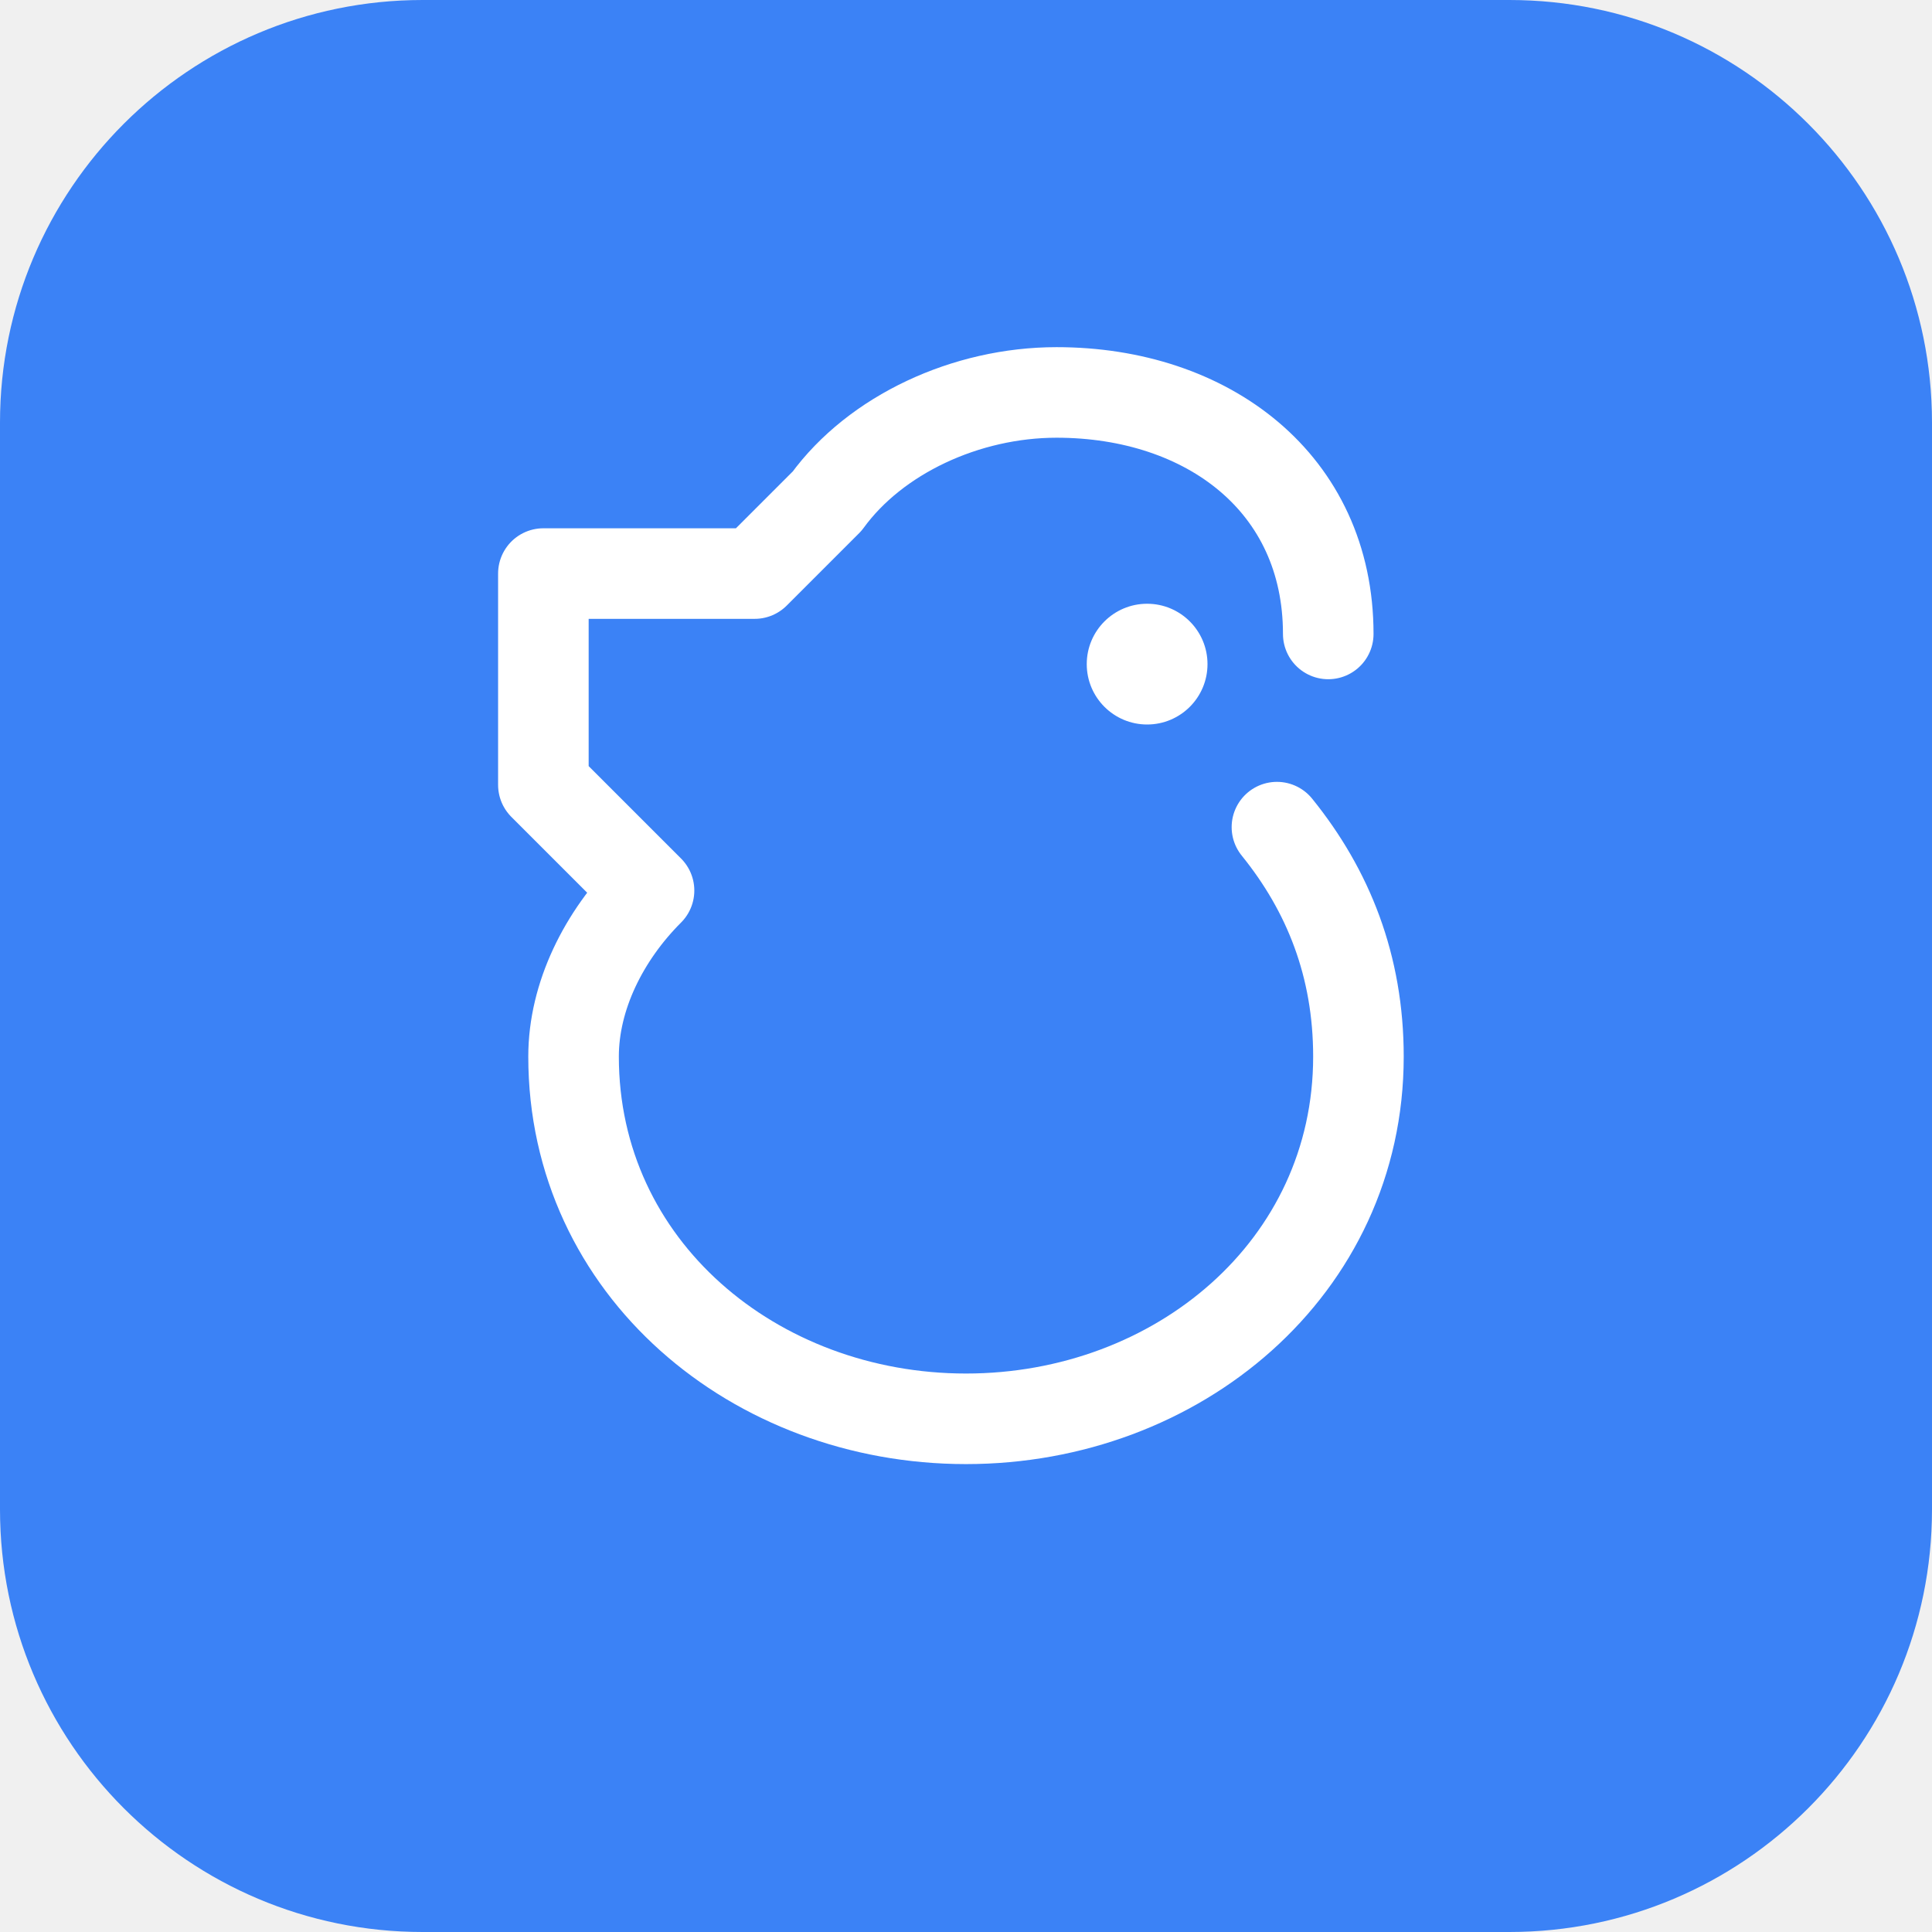
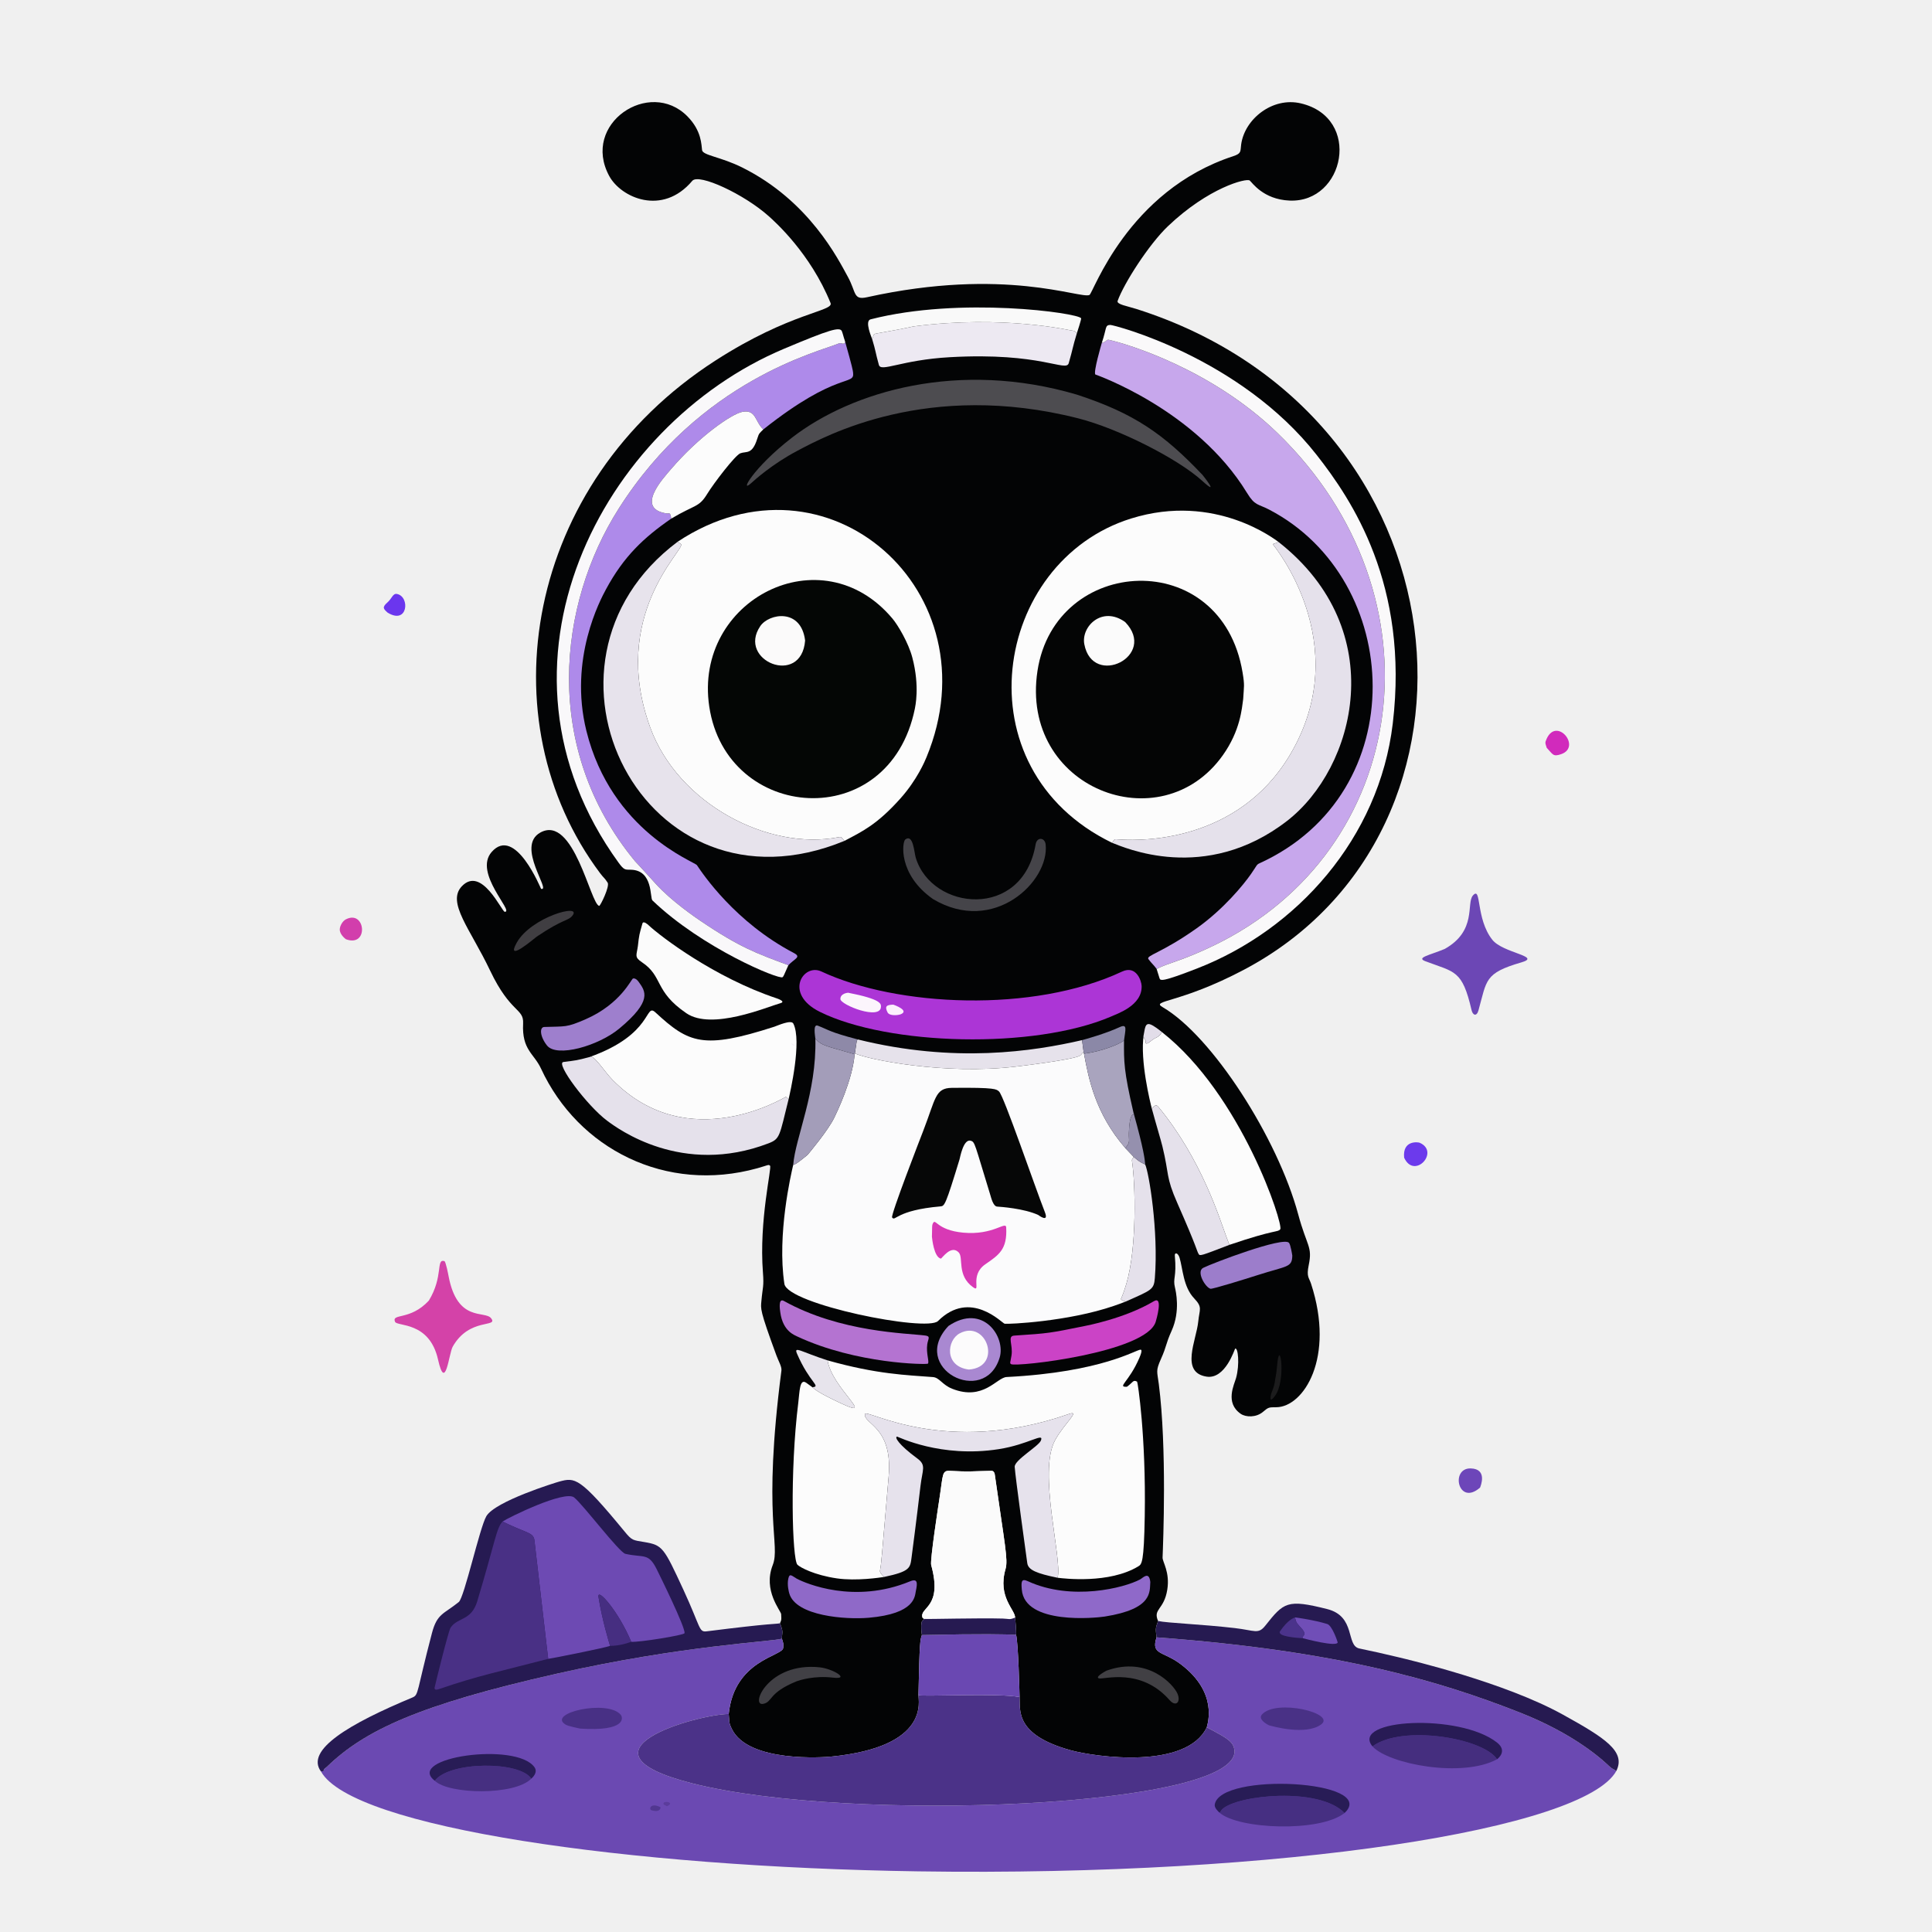
- <svg xmlns="http://www.w3.org/2000/svg" viewBox="0 0 64 64">
-   <rect width="64" height="64" rx="14" fill="#3b82f6" />
-   <path d="M44 21c0-5-4-8-9-8-3 0-6 1.4-7.6 3.6L25 19l-7 0 0 7 3.5 3.5C20 31 19 33 19 35c0 7 6 12 13 12 7 0 13-5 13-12 0-3-1-5.5-2.7-7.6" fill="none" stroke="white" stroke-width="3" stroke-linecap="round" stroke-linejoin="round" />
-   <circle cx="38" cy="22" r="2" fill="white" />
+ <svg xmlns="http://www.w3.org/2000/svg" width="100%" height="100%" viewBox="0 0 5225 5225" version="1.1" xml:space="preserve" style="fill-rule:evenodd;clip-rule:evenodd;stroke-linejoin:round;stroke-miterlimit:2;">
+   <g id="Background">
+     <path d="M2745.325,4374.637c-0.247,-21.785 -47.72,-55.418 -25.952,-131.186c7.347,-25.572 -2.079,-65.135 -29.005,-255.623c-0.151,-1.07 -1.441,-10.193 -9.024,-10.058c-56.246,0.996 -55.987,3.185 -112.24,0.091c-22.201,-1.221 -18.318,9.37 -28.649,76.402c-2.189,14.201 -25.561,165.854 -22.135,178.243c32.311,116.83 -32.605,113.354 -23.512,142.3c0.131,0.419 0,-0 4.236,3.483c-0.823,3.069 -5.257,4.274 -6.081,7.343c-0.751,2.801 -3.286,12.248 0.263,36.248c-4.482,12.236 -6.429,17.55 -9.303,162.618c-0.7,14.063 33.14,139.652 -236.535,166.186c-15.856,1.56 -223.661,17.566 -268.36,-75.187c-9.028,-18.733 -5.787,-19.194 -8.24,-40.055c15.027,-146.219 145.35,-156.181 147.314,-178.585c1.137,-12.967 0.377,-12.707 -3.446,-25.061c-0.015,-16.401 5.118,-17.14 -5.345,-41.669c2.593,-6.742 4.764,-6.348 3.294,-24.725c-0.75,-9.369 -49.758,-63.77 -22.813,-132.717c21.65,-55.399 -28.325,-126.784 23.517,-525.864c1.408,-10.838 -7.539,-24.849 -13.385,-40.734c-46.008,-125.023 -42.624,-126.303 -40.731,-147.861c3.383,-38.529 7.157,-37.969 4.151,-76.516c-11.025,-141.381 24.702,-284.026 19.194,-289.128c-4.435,-4.108 -5.283,-1.163 -34.302,6.884c-247.329,68.589 -484.43,-52.183 -585.069,-269.447c-19.234,-41.523 -52.045,-50.459 -48.425,-121.965c2.133,-42.125 -34.036,-27.046 -89.363,-143.39c-53.555,-112.616 -117.885,-183.959 -76.425,-227.717c53.633,-56.605 108.057,68.923 116.205,69.052c26.353,0.417 -85.361,-104.774 -35.517,-161.825c63.626,-72.827 133.048,99.492 133.634,99.65c29.051,7.873 -69.204,-114.88 -2.082,-152.171c90.496,-50.277 136.099,195.389 159.408,198.245c2.916,0.357 29.115,-53.006 22.701,-62.922c-8.931,-13.807 -10.433,-12.239 -20.336,-25.456c-309.061,-412.476 -204.526,-1054.006 312.068,-1386.55c203.609,-131.068 320.4,-132.712 311.145,-155.538c-54.312,-133.966 -150.02,-219.462 -167.22,-234.826c-66.954,-59.81 -189.147,-116.404 -206.715,-95.542c-80.868,96.035 -192.855,45.625 -224.628,-13.084c-76.57,-141.484 109.078,-265.113 211.45,-161.361c39.048,39.575 37.569,77.736 39.662,91.435c2.178,14.256 50.507,18.027 108.411,46.83c182.03,90.549 259.949,248.895 285.523,295.153c23.526,42.555 14.162,64.201 51.999,55.827c373.646,-82.69 576.534,5.001 601.672,-6.085c10.036,-4.426 102.817,-281.789 388.651,-375.286c23.227,-7.598 19.124,-13.074 21.687,-31.851c9.387,-68.765 84.745,-129.099 161.236,-111.12c165.928,39 118.904,269.312 -30.302,262.947c-71.872,-3.066 -101.715,-49.55 -107.843,-54.32c-8.909,-6.934 -111.41,18.949 -221.503,123.992c-50.828,48.497 -118.341,153.473 -135.692,201.605c-3.416,9.476 26.049,13.974 51.252,22.001c902.651,287.5 1003.192,1410.767 290.008,1787.041c-174.106,91.858 -252.587,81.795 -219.512,101.045c133.669,77.798 310.91,353.827 366.58,560.253c23.669,87.765 39.023,86.305 28.475,137.332c-6.593,31.892 0.853,33.703 6.241,50.2c65.635,200.981 -20.271,333.381 -93.704,334.171c-20.236,0.218 -20.925,-0.531 -36.41,12.637c-18.212,15.487 -46.198,14.752 -60.079,5.143c-42.908,-29.703 -17.725,-78.384 -12.6,-96.637c10.305,-36.701 5.496,-84.153 -2.54,-79.544c-1.12,0.642 -26.326,83.647 -77.283,75.624c-71.923,-11.324 -27.394,-98.342 -22.402,-148.902c3.36,-34.031 12.345,-38.154 -11.176,-62.909c-29.556,-31.106 -30.504,-80.395 -39.316,-109.595c-4.28,-14.181 -13.703,-15.207 -12.845,-5.737c5.402,59.606 -5.949,59.719 0.391,86.299c2.169,9.095 15.08,63.222 -8.932,116.531c-17.051,37.855 -12.321,39.277 -29.232,77.173c-14.183,31.784 -10.006,32.641 -5.583,67.037c22.282,173.262 11.75,431.751 10.221,469.271c-0.486,11.927 20.273,39.064 12.745,86.866c-8.719,55.372 -39.449,51.495 -24.898,84.826c-7.952,21.532 -6.487,21.744 -4.119,44.259c-15.591,48.266 17.413,36.359 65.517,72.747c102.1,77.232 72.217,161.41 70.276,170.619c-55.22,114.692 -300.974,80.476 -368.184,61.94c-153.059,-42.214 -135.74,-110.412 -138.041,-143.756c-0.317,-13.498 -3.344,-142.537 -9.435,-168.504c0.948,-9.746 -2.295,-42.829 -2.659,-46.541Z" style="fill:#030405;" />
+     <path d="M3127.85,4428.132c490.486,36.069 764.65,117.661 981.973,203.076c150.83,59.281 225.572,129.69 242.005,145.171c8.565,8.069 9.425,6.415 19.374,13.185c-86.462,156.329 -892.207,286.207 -1888.835,271.424c-785.175,-11.647 -1529.682,-118.564 -1614.139,-269.872c3.163,-2.366 3.841,0.605 6.813,-1.618c2.143,-1.603 -0.672,-2.289 0.757,-4.044c2.456,-3.014 5.992,-4.969 8.787,-7.672c102.155,-98.741 249.904,-167.613 622.676,-251.699c336.925,-76.001 580.117,-86.133 607.395,-94.286c3.823,12.354 4.583,12.093 3.446,25.061c-1.964,22.405 -132.287,32.367 -147.314,178.585c-81.434,0.486 -442.542,99.583 -100.186,187.15c429.038,109.738 1487.446,65.242 1467.756,-89.867c-2.888,-22.748 -19.2,-32.104 -74.715,-61.227c1.941,-9.209 31.824,-93.387 -70.276,-170.619c-48.104,-36.388 -81.108,-24.481 -65.517,-72.747Z" style="fill:#6b49b2;" />
+     <path d="M1832.895,1464.929c403.996,-267.235 857.708,135.385 672.845,582.76c-4.046,9.792 -25.209,61.005 -70.782,111.944c-63.156,70.591 -102.867,88.945 -151.13,114.462c-7.869,-7.848 -6.31,-11.811 -15.75,-9.967c-190.536,37.214 -434.726,-90.666 -509.812,-297.262c-109.893,-302.365 93.429,-479.631 83.699,-494.782c-2.081,-3.24 -6.99,-3.913 -9.071,-7.154Z" style="fill:#fcfcfc;" />
+     <path d="M2930.614,2844.969l1.031,4.661c12.703,68.397 30.53,161.767 111.841,255.411c5.024,5.149 20.693,21.754 22.485,23.653c-2.361,6.031 -5.436,5.008 -4.481,11.446c9.271,62.49 13.54,233.996 -15.231,331.622c-9.335,31.675 -14.842,40.4 -14.697,41.336c0.634,4.091 11.668,6.531 12.8,6.781c1.533,0.339 2.853,-2.059 4.386,-1.72c-5.124,1.911 -10.906,4.8 -36.305,13.537c-123.668,42.54 -285.848,49.934 -295.431,48.262c-6.966,-1.215 -92.574,-94.52 -180.26,-7.282c-30.502,30.346 -407.133,-45.19 -415.459,-100.626c-20.041,-133.438 18,-296.338 23.864,-321.449c2.831,-1.635 4.556,1.272 38.825,-27.301c6.381,-7.603 55.495,-66.128 72.359,-100.79c6.299,-12.948 49.309,-101.351 54.921,-171.403l0.734,-2.214c35.801,16.596 243,58.626 435.596,35.644c13.992,-1.67 155.852,-18.598 173.599,-29.831c3.817,-2.416 5.607,-7.321 9.424,-9.737Z" style="fill:#fbfbfc;" />
+     <path d="M3457.851,1465.785c-14.264,5.942 -15.286,4.971 -15.406,6.298c-0.067,0.74 224.465,267.117 47.273,567.582c-143.035,242.545 -410.614,232.756 -451.144,231.273c-21.613,-0.791 -21.974,-2.475 -25.525,0.754c-2.317,2.108 -3.201,5.499 -5.519,7.608c-413.554,-200.745 -322.159,-760.866 51.91,-877.151c228.126,-70.917 391.363,59.11 398.41,63.637Z" style="fill:#fcfcfc;" />
+     <path d="M2238.077,3679.061c133.397,37.712 214.101,39.718 284.999,45.164c17.712,1.361 24.909,20.816 52.054,31.591c84.522,33.55 120.44,-30.371 147.172,-31.726c259.875,-13.171 350.787,-74.815 362.397,-73.956c1.774,0.131 5.595,1.279 -3.267,21.995c-28.414,66.412 -61.285,79.084 -33.751,78.371c17.31,-12.547 16.384,-19.826 27.548,-13.914c1.738,0.921 24.249,146.756 20.691,363.326c-2.085,126.887 -8.097,130.535 -17.49,136.236c-78.435,47.599 -200.659,32.956 -218.161,30.859c13.146,-51.991 -53.939,-285.863 -6.931,-372.008c24.615,-45.109 70.525,-82.464 37.209,-70.822c-334.335,116.828 -549.015,-15.943 -551.347,-0.075c-4.092,27.84 75.67,33.569 64.145,168.493c-20.088,235.163 -19.801,234.997 -23.414,255.176c-0.285,1.594 -0.975,5.447 10.897,17.057c-10.117,1.558 -74.926,11.537 -127.899,3.78c-60.635,-8.879 -98.995,-29.572 -106.317,-36.864c-14.157,-14.097 -20.815,-252.669 2.306,-438.305c3.719,-29.86 3.404,-66.326 21.389,-53.883c5.67,3.922 11.081,8.209 16.751,12.132c5.486,5.118 16.714,15.594 81.927,45.633c88.456,40.744 -29.284,-44.224 -40.908,-118.259Z" style="fill:#fcfcfc;" />
+     <path d="M2109.312,4390.128c10.463,24.53 5.33,25.269 5.345,41.669c-27.278,8.154 -270.47,18.285 -607.395,94.286c-372.772,84.087 -520.521,152.959 -622.676,251.699c-2.796,2.702 -6.331,4.657 -8.787,7.672c-1.429,1.754 1.386,2.441 -0.757,4.044c-2.972,2.223 -3.65,-0.747 -6.813,1.618c-43.73,-58.328 76.55,-129.28 247.159,-200.314c17.471,-7.274 10.644,-13.751 52.75,-174.008c14.06,-53.513 31.672,-51.138 72.586,-84.202c14.948,-12.079 56.264,-200.082 74.467,-231.883c23.33,-40.758 188.889,-91.585 197.434,-93.877c42.455,-11.391 54.602,-13.219 176.895,135.528c20.038,24.372 22.028,22.777 53.154,28.062c49.336,8.376 52.465,14.158 105.602,129.085c47.38,102.476 41.324,115.059 62.709,112.362c182.185,-22.98 182.613,-18.952 198.328,-21.741Z" style="fill:#261a52;" />
+     <path d="M2474.25,1916.358c-69.385,341.031 -509.815,306.37 -556.146,-5.797c-42.775,-288.21 303.638,-466.436 495.572,-237.541c14.727,17.563 43.037,65.063 53.634,105.153c21.046,79.615 7.341,134.705 6.939,138.186Z" style="fill:#040605;" />
+     <path d="M3362.132,1890.726c-3.537,24.288 -7.275,84.512 -54.924,151.642c-168.017,236.71 -549.79,89.252 -501.383,-228.088c47.695,-312.676 497.963,-338.24 554.701,4.689c5.954,35.986 3.58,35.78 1.606,71.757Z" style="fill:#040505;" />
+     <path d="M2483.924,4584.498c13.644,4.455 217.691,-6.269 273.495,5.184c2.301,33.344 -15.018,101.542 138.041,143.756c67.21,18.537 312.964,52.753 368.184,-61.94c55.515,29.124 71.827,38.479 74.715,61.227c19.69,155.109 -1038.718,199.605 -1467.756,89.867c-342.355,-87.567 18.753,-186.664 100.186,-187.15c2.453,20.861 -0.788,21.322 8.24,40.055c44.7,92.753 252.505,76.747 268.36,75.187c269.674,-26.534 235.834,-152.123 236.535,-166.186Z" style="fill:#4b3288;" />
+     <path d="M2979.863,926.971c12.066,-1.116 11.616,-9.521 19.248,-7.832c47.82,10.583 277.291,78.501 456.795,252.965c452.897,440.179 358.247,1128.303 -173.31,1384.986c-88.752,42.857 -120.88,45.867 -154.531,63.436c-10.269,-14.066 -11.591,-12.426 -22.116,-26.567c-7.534,-10.122 35.232,-16.06 130.102,-83.242c73.324,-51.924 127.732,-118.948 147.354,-147.213c16.187,-23.317 14.636,-25.014 22.738,-28.705c417.586,-190.257 389.997,-767.028 26.293,-956.51c-31.051,-16.177 -38.453,-10.009 -59.999,-45.32c-137.746,-225.748 -410.246,-320.187 -410.264,-320.212c-5.276,-6.963 15.729,-79.058 17.69,-85.785Z" style="fill:#c7a7ec;" />
+     <path d="M2284.653,920.675c20.863,73.652 21.649,80.179 22.511,87.343c4.409,36.634 -41.66,-6.171 -242.758,153.302c-23.063,-20.959 -19.168,-54.626 -56.815,-47.434c-29.175,5.574 -117.628,67.001 -192.893,154.826c-22.644,26.423 -97.717,107.639 -10.708,119.988c1.615,0.229 3.228,-0.608 4.859,-0.579c1.269,0.023 5.041,0.089 6.381,14.524c-74.959,51.7 -128.633,102.667 -176.316,191.01c-14.699,27.232 -101.435,187.93 -52.993,383.178c67.558,272.297 292.312,353.173 298.901,363.023c15.733,23.516 103.111,154.125 262.094,237.467c21.401,11.219 1.659,15.165 -14.802,33.085c-84.2,-31.662 -129.183,-46.512 -238.283,-120.419c-10.357,-7.016 -78.222,-52.989 -120.389,-99.784c-51.197,-56.816 -51.858,-56.074 -56.083,-61.197c-253.204,-306.964 -207.793,-695.246 -44.53,-952.784c221.068,-348.719 542.043,-424.927 594.584,-447.002c9.443,-3.967 12.822,5.112 18.374,-3.648c0.898,-1.416 -2.034,-3.484 -1.136,-4.901Z" style="fill:#ae8aea;" />
+     <path d="M1359.155,4114.896c14.402,-10.044 168.272,-85.879 193.705,-65.008c25.418,20.859 121.737,148.625 138.529,152.41c49.642,11.19 62.158,-3.843 84.663,41.648c6.688,13.519 78.44,158.559 75.221,172.884c-1.254,5.58 -123.384,25.099 -144.11,23.407c-33.815,-81.438 -92.913,-149.147 -88.513,-121.091c9.508,60.634 28.136,121.615 31.306,131.994c-11.974,5.06 -161.074,34.802 -167.409,35.161c-0.396,-5.048 -36.201,-310.774 -37.144,-319.985c-2.11,-20.599 -18.152,-19.615 -69.007,-43.227c-15.99,-7.424 -15.854,-7.551 -17.239,-8.193Z" style="fill:#6d4ab3;" />
+     <path d="M2094.089,2776.705c8.814,-3 45.661,-19.83 51.424,-8.513c23.963,47.06 -9.125,188.801 -12.857,204.787c-3.128,-1.031 -4.321,-5.459 -7.448,-6.491c-1.576,-0.52 -262.855,163.394 -468.639,-46.029c-20.842,-21.211 -43.593,-58.347 -57.733,-62.944c-1.531,-0.498 -3.126,1.78 -4.657,1.283c174.012,-61.862 149.022,-147.957 178.471,-120.73c90.346,83.532 129.28,100.645 321.44,38.637Z" style="fill:#fcfcfc;" />
+     <path d="M3457.851,1465.785c306.125,240.921 207.09,611.753 23.007,754.276c-221.793,171.719 -442.832,70.784 -473.327,59.238c2.317,-2.108 3.201,-5.499 5.519,-7.608c3.55,-3.23 3.911,-1.545 25.525,-0.754c40.53,1.483 308.109,11.271 451.144,-231.273c177.192,-300.465 -47.34,-566.841 -47.273,-567.582c0.12,-1.326 1.142,-0.356 15.406,-6.298Z" style="fill:#e5e1eb;" />
+     <path d="M1832.895,1464.929c2.081,3.24 6.99,3.913 9.071,7.154c9.73,15.151 -193.593,192.417 -83.699,494.782c75.086,206.596 319.277,334.476 509.812,297.262c9.44,-1.844 7.881,2.12 15.75,9.967c-542.289,223.677 -893.787,-477.904 -450.934,-809.165Z" style="fill:#e7e3ec;" />
+     <path d="M3003.741,2749.605c-207.895,88.738 -601.281,78.334 -786.227,-12.994c-99.011,-48.892 -45.088,-132.178 3.716,-109.34c203.806,95.37 572.283,113.289 813.3,0.332c38.712,-18.143 52.462,25.604 52.946,38.576c2.026,54.263 -67.997,75.934 -83.736,83.426Z" style="fill:#ac35d6;" />
+     <path d="M3142.379,2791.202c215.327,169.172 329.625,521.829 319.984,533.344c-7.387,8.823 -11.716,-0.75 -137.544,42.098c-0.632,-1.83 -0.625,-1.478 -8.493,-22.662c-18.072,-48.657 -66.81,-208.466 -182.675,-349.408c-7.609,-9.256 -9.68,-4.837 -18.715,3.213c-3.911,-15.554 -32.32,-128.541 -21.851,-199.287c0.648,1.554 -1.319,3.452 -0.671,5.006c4.444,10.663 6.355,9.557 6.411,10.543c0.097,1.719 -0.976,3.389 -0.807,5.103c0.778,7.923 12.63,-2.222 13.467,-2.939c15.663,-13.408 20.576,-7.603 30.895,-25.011Z" style="fill:#fcfcfc;" />
+     <path d="M2979.863,926.971c13.696,-40.214 7.842,-47.645 22.953,-48.234c8.203,-0.32 350.451,86.708 558.272,351.903c94.46,120.538 250.205,350.699 205.599,725.957c-36.863,310.113 -259.36,557.777 -529.477,662.688c-94.343,36.642 -99.134,33.504 -101.366,26.248c-0.616,-2.002 -0.576,-1.852 -7.779,-25.006c33.651,-17.569 65.779,-20.578 154.531,-63.436c531.556,-256.683 626.206,-944.806 173.31,-1384.986c-179.504,-174.464 -408.975,-242.382 -456.795,-252.965c-7.632,-1.689 -7.182,6.715 -19.248,7.832Z" style="fill:#faf9fa;" />
+     <path d="M2390.828,4264.827c-11.872,-11.611 -11.182,-15.463 -10.897,-17.057c3.614,-20.179 3.326,-20.012 23.414,-255.176c11.526,-134.924 -68.237,-140.653 -64.145,-168.493c2.332,-15.868 217.012,116.904 551.347,0.075c33.316,-11.642 -12.594,25.713 -37.209,70.822c-47.008,86.145 20.077,320.017 6.931,372.008c-56.823,-11.717 -79.487,-20.933 -82.065,-39.535c-2.884,-20.809 -32.261,-232.797 -34.02,-260.383c-1.161,-18.206 64.229,-55.453 70.731,-70.892c9.993,-23.726 -32.992,10.217 -113.403,22.9c-157.986,24.919 -273.553,-34.121 -275.375,-33.863c-7.435,1.053 3.37,21.346 54.49,58.948c25.167,18.512 14.059,29.797 8.813,74.327c-1.824,15.487 -11.666,99.036 -24.134,193.427c-3.765,28.507 -3.375,37.822 -74.48,52.892Z" style="fill:#e6e2ec;" />
+     <path d="M2284.653,920.675c-0.898,1.416 2.034,3.484 1.136,4.901c-5.552,8.76 -8.931,-0.32 -18.374,3.648c-52.541,22.074 -373.517,98.282 -594.584,447.002c-163.264,257.538 -208.675,645.82 44.53,952.784c4.226,5.123 4.886,4.381 56.083,61.197c42.167,46.794 110.032,92.768 120.389,99.784c109.1,73.907 154.082,88.757 238.283,120.419c-13.235,30.287 -13.454,30.472 -15.648,32.327c-8.994,7.602 -217.778,-78.697 -352.049,-207.636c-7.129,-6.846 2.309,-81.15 -57.634,-82.912c-15.776,-0.464 -18.52,2.043 -33.851,-19.115c-387.198,-534.354 -45.164,-1182.933 447.848,-1390.037c121.671,-51.111 151.081,-60.37 156.14,-46.962c3.035,8.043 4.696,16.559 7.731,24.602Z" style="fill:#f9f8fa;" />
+     <path d="M2678.283,3231.859c-43.102,-139.981 -41.172,-143.561 -53.231,-146.833c-19.757,-5.361 -28.663,45.96 -30.074,50.586c-37.762,123.868 -40.486,126.06 -51.406,127.002c-121.463,10.479 -121.816,42.159 -130.913,30.009c-4.48,-5.983 76.875,-215.499 84.077,-234.045c33.924,-87.364 31.818,-116.027 77.5,-116.528c120.127,-1.318 120.395,3.704 127.544,9.785c12.775,10.867 96.241,255.472 123.953,326.067c12.145,30.938 -17.748,8.002 -17.788,7.984c-38.861,-17.892 -102.197,-22.131 -111.262,-22.738c-11.276,-0.755 -16.65,-26.416 -18.399,-31.29Z" style="fill:#060707;" />
+     <path d="M1359.155,4114.896c1.385,0.642 1.25,0.769 17.239,8.193c50.856,23.612 66.898,22.628 69.007,43.227c0.943,9.212 36.748,314.937 37.144,319.985c-126.2,33.088 -190.828,45.605 -296.486,82.194c-0.873,0.302 -11.996,4.154 -10.754,-4.226c0.466,-3.142 37.213,-153.642 43.36,-162.504c20.036,-28.887 55.997,-17.734 72.165,-71.526c48.529,-161.458 51.5,-197.675 68.325,-215.343Z" style="fill:#493085;" />
+     <path d="M3131.969,4383.874c25.475,5.64 115.822,8.614 207.324,19.167c54.505,6.286 63.345,17.786 82.703,-6.614c50.005,-63.026 58.858,-72.111 167.176,-44.815c78.548,19.795 50.22,98.689 86.919,106.576c51.567,11.081 51.273,10.791 102.698,22.997c36.913,8.762 291.059,69.088 447.89,155.875c114.408,63.311 170.971,99.744 144.523,152.504c-9.948,-6.771 -10.808,-5.116 -19.374,-13.185c-16.433,-15.481 -91.175,-85.889 -242.005,-145.171c-217.323,-85.415 -491.488,-167.007 -981.973,-203.076c-2.369,-22.514 -3.834,-22.727 4.119,-44.259Z" style="fill:#261a51;" />
+     <path d="M2745.325,4374.637c-15.744,6.825 -16.011,3.204 -33.351,2.725c-66.795,-1.845 -200.185,1.897 -212.929,0.927c-4.236,-3.483 -4.104,-3.064 -4.236,-3.483c-9.093,-28.946 55.823,-25.47 23.512,-142.3c-3.426,-12.389 19.946,-164.042 22.135,-178.243c10.331,-67.032 6.449,-77.623 28.649,-76.402c56.253,3.094 55.994,0.905 112.24,-0.091c7.583,-0.134 8.873,8.988 9.024,10.058c26.926,190.487 36.351,230.051 29.005,255.623c-21.768,75.768 25.705,109.401 25.952,131.186Z" style="fill:#fbfbfb;" />
+     <path d="M2911.667,1067.047c156.454,50.907 236.183,107.499 340.299,217.174c0.907,0.955 49.045,61.325 -0.328,16.455c-66.78,-60.69 -227.438,-141.829 -335.804,-169.324c-406.912,-103.244 -683.214,47.552 -758.985,87.544c-68.585,36.199 -116.095,79.345 -125.14,87.56c-33.279,30.223 4.433,-41.215 110.413,-123.055c162.837,-125.748 451.119,-209.947 769.546,-116.353Z" style="fill:#4d4c50;" />
+     <path d="M1594.178,2858.798c1.531,0.498 3.126,-1.78 4.657,-1.283c14.141,4.597 36.891,41.733 57.733,62.944c205.784,209.424 467.063,45.51 468.639,46.029c3.128,1.031 4.321,5.459 7.448,6.491c-24.795,99.688 -22.733,107.021 -54.445,119.17c-233.662,89.52 -407.703,-39.948 -435.958,-60.968c-54.288,-40.385 -140.689,-156.129 -118.672,-159.012c35.695,-4.674 35.401,-4.024 70.598,-13.372Z" style="fill:#e5e1eb;" />
+     <path d="M2912.397,901.039c-12.283,40.34 -10.347,40.469 -22.055,81.116c-7.255,25.186 -74.008,-30.04 -321.264,-16.143c-132.206,7.431 -186.524,41.305 -192.213,20.841c-9.854,-35.442 -7.742,-35.524 -18.349,-70.493c5.41,-8.388 1.405,-12.587 11.453,-14.355c94.772,-16.684 94.284,-18.396 102.567,-19.469c239.314,-31.001 420.932,10.714 422.908,10.886c14.864,1.296 13.6,6.11 16.954,7.616Z" style="fill:#ede9f2;" />
+     <path d="M2493.227,4421.88c173.457,-3.793 220.692,-1.957 254.757,-0.702c6.091,25.967 9.118,155.006 9.435,168.504c-55.804,-11.453 -259.85,-0.729 -273.495,-5.184c2.873,-145.068 4.82,-150.383 9.303,-162.618Z" style="fill:#6a48b2;" />
+     <path d="M1725.099,2558.673c3.521,-31.14 3.705,-30.778 12.265,-61.012c2.481,-8.762 15.236,3.208 16.212,4.123c32.974,30.944 179.04,142.188 346.966,198.188c1.254,0.418 26.009,8.673 10.097,13.088c-35.76,9.921 -185.279,74.381 -254.361,27.189c-88.045,-60.146 -61.843,-98.949 -120.466,-138.124c-20.831,-13.921 -14.066,-18.687 -10.712,-43.453Z" style="fill:#fbfbfb;" />
+     <path d="M2064.406,1161.32c-10.943,10.751 -11.694,10.15 -16.329,24.853c-14.004,44.418 -29.011,33.463 -45.872,39.725c-14.071,5.226 -72.441,81.805 -89.399,109.574c-22.903,37.504 -31.607,28.01 -97.574,67.173c-1.341,-14.434 -5.112,-14.501 -6.381,-14.524c-1.631,-0.029 -3.244,0.808 -4.859,0.579c-87.009,-12.349 -11.936,-93.565 10.708,-119.988c75.264,-87.825 163.717,-149.252 192.893,-154.826c37.647,-7.193 33.751,26.475 56.815,47.434Z" style="fill:#fcfcfc;" />
+     <path d="M2156.189,3614.46c-4.719,-2.99 -38.95,-12.162 -45.964,-65.685c-0.803,-6.128 -6.229,-39.32 9.779,-30.391c153.202,85.45 333.104,86.931 382.454,93.519c15.237,2.034 7.449,8.616 5.272,23.638c-3.523,24.315 6.222,47.642 1.727,52.403c-2.716,2.877 -193.318,1.313 -353.269,-73.485Z" style="fill:#b473d1;" />
+     <path d="M2931.823,3586.498c4.465,-0.957 109.917,-20.388 188.853,-67.474c25.964,-15.487 6.214,51.15 4.95,55.417c-24.804,83.693 -379.173,123.473 -391.326,114.756c-4.168,-2.99 -1.808,-3.779 1.233,-23.24c4.529,-28.985 -12.032,-52.602 7.238,-53.872c95.341,-6.284 95.166,-6.666 189.052,-25.588Z" style="fill:#cb43c6;" />
+     <path d="M3114.936,2997.789c9.035,-8.05 11.106,-12.469 18.715,-3.213c115.866,140.942 164.604,300.75 182.675,349.408c7.868,21.184 7.86,20.832 8.493,22.662c-77.136,29.704 -79.71,30.759 -83.18,24.746c-5.954,-10.317 -2.073,-11.834 -57.444,-137.374c-32.234,-73.084 -21.515,-76.052 -40.514,-153.758c-4.585,-18.751 -17.075,-59.463 -28.745,-102.47Z" style="fill:#e5e1eb;" />
+     <path d="M3907.166,2566.374c87.67,-49.143 57.852,-123.427 76.207,-144.498c23.803,-27.325 6.948,61.848 52.447,119.579c28.622,36.317 135.206,44.818 78.79,61.224c-100.46,29.215 -93.226,47.718 -116.18,129.904c-4.784,17.13 -15.306,13.755 -18.67,-0.769c-25.26,-109.071 -44.848,-101.975 -124.755,-132.139c-26.011,-9.819 10.514,-16.042 52.162,-33.301Z" style="fill:#6c47b5;" />
+     <path d="M2319.009,2810.91c262.91,65.285 475.531,32.499 607.384,2.07c0.092,2.58 0.555,2.127 4.221,31.99c-3.817,2.416 -5.607,7.321 -9.424,9.737c-17.747,11.233 -159.607,28.162 -173.599,29.831c-192.596,22.983 -399.794,-19.048 -435.596,-35.644c4.402,-29.794 4.332,-29.61 4.755,-32.177c0.543,-3.299 1.716,-2.511 2.259,-5.807Z" style="fill:#e6e2eb;" />
+     <path d="M2205.069,2809.026c18.639,20.126 29.008,19.338 106.194,42.082c-5.612,70.052 -48.622,158.455 -54.921,171.403c-16.864,34.662 -65.978,93.187 -72.359,100.79c-34.269,28.573 -35.994,25.665 -38.825,27.301c5.65,-73.506 63.994,-197.014 59.911,-341.575Z" style="fill:#a39db9;" />
+     <path d="M2155.069,4269.602c23.781,12.535 155.342,69.372 306.069,7.066c21.309,-8.809 20.278,4.873 15.551,27.208c-2.821,13.325 -1.521,60.335 -127.003,71.26c-62.411,5.434 -197.495,-4.384 -215.104,-65.787c-0.897,-3.128 -6.571,-22.913 -2.501,-40.598c3.508,-15.244 9.567,-6.828 22.988,0.852Z" style="fill:#8f69c8;" />
+     <path d="M3110.947,4278.451c-2.158,26.627 7.594,72.682 -123.135,93.427c-23.783,3.774 -216.658,23.17 -224.418,-73.009c-1.601,-19.837 -2.053,-31.06 16.129,-22.682c118.769,54.731 261.537,17.989 303.85,-4.723c7.627,-4.094 24.161,-23.416 27.574,6.986Z" style="fill:#8f69c9;" />
+     <path d="M1159.807,3517.415c40.042,-65.699 18.679,-113.897 42.027,-106.766c3.88,1.185 10.773,37.621 11.405,40.963c23.76,125.603 97.812,91.84 114.857,113.473c20.665,26.228 -58.901,-2.624 -103.74,76.853c-10.596,18.781 -19.447,125.237 -39.748,34.791c-23.29,-103.763 -110.759,-88.849 -116.246,-101.987c-9.997,-23.938 40.941,-2.61 91.444,-57.327Z" style="fill:#d442a8;" />
+     <path d="M2912.397,901.039c-3.354,-1.507 -2.09,-6.32 -16.954,-7.616c-1.976,-0.172 -183.594,-41.887 -422.908,-10.886c-8.283,1.073 -7.795,2.784 -102.567,19.469c-10.048,1.769 -6.043,5.967 -11.453,14.355c-0.804,-2.658 -20.993,-48.354 -4.113,-52.695c242.566,-62.386 561.72,-17.277 569.416,-2.924c1.146,2.138 -10.373,37.114 -11.421,40.297Z" style="fill:#f9f9f9;" />
+     <path d="M2565.215,3585.901c93.403,-62.714 155.359,29.877 138.252,85.88c-41.078,134.476 -245.954,27.915 -138.252,-85.88Z" style="fill:#a988d1;" />
+     <path d="M3039.836,2814.038c-0.342,57.887 -0.717,81.28 25.307,193.646c-0.801,1.418 2.006,3.318 1.205,4.736c-1.079,1.911 -11.958,-1.536 -13.362,51.908c-0.574,21.848 4.658,23.733 -9.5,40.712c-81.311,-93.644 -99.138,-187.014 -111.841,-255.411c48.298,-6.161 95.422,-25.603 108.191,-35.592Z" style="fill:#a9a4be;" />
+     <path d="M3711.733,4722.987c80.576,-59.564 300.078,-22.336 336.993,34.791c-93.437,50.991 -292.713,13.652 -336.993,-34.791Z" style="fill:#452e7f;" />
+     <path d="M3298.265,4902.357c2.884,-2.739 4.392,-6.717 7.276,-9.456c40.966,-38.911 262.77,-60.854 330.76,10.34c-67.557,52.918 -287.158,43.881 -338.036,-0.884Z" style="fill:#462f82;" />
+     <path d="M3065.971,3128.694c14.654,12.059 14.2,12.424 31.131,20.686c9.976,20.817 36.345,179.904 26.109,307.457c-2.486,30.977 -9.256,32.073 -74.461,61.322c-1.533,-0.339 -2.853,2.059 -4.386,1.72c-1.131,-0.25 -12.166,-2.69 -12.8,-6.781c-0.145,-0.936 5.362,-9.661 14.697,-41.336c28.77,-97.626 24.501,-269.132 15.231,-331.622c-0.955,-6.438 2.12,-5.415 4.481,-11.446Z" style="fill:#e5e1eb;" />
+     <path d="M1727.433,2655.686c17.599,24.769 38.404,50.476 -52.653,126.098c-56.231,46.699 -168.805,79.129 -195.4,45.765c-19.068,-23.922 -21.024,-49.634 -7.376,-50.123c57.616,-2.064 58.814,2.147 111.708,-20.898c95.202,-41.477 123.822,-109.507 128.38,-110.331c8.192,-1.482 14.539,8.633 15.341,9.489Z" style="fill:#9e7fcd;" />
+     <path d="M2523.166,2431.422c-95.666,-67.395 -83.042,-155.034 -74.856,-161.142c21.45,-16.003 23.967,34.882 28.23,49.077c43.256,144.03 289.033,168.878 324.251,-35.713c3.662,-21.271 25.048,-18.589 27.092,-0.075c11.029,99.917 -140.343,246.041 -304.717,147.853Z" style="fill:#454449;" />
+     <path d="M2520.36,3344.684c1.031,-29.896 -0.304,-30.103 2.518,-35.926c7.739,-15.967 9.155,18.074 82.061,24.889c81.275,7.597 115.202,-32.114 116.226,-14.208c3.416,59.738 -20.04,74.554 -56.463,99.754c-44.049,30.475 -9.462,79.106 -33.515,61.713c-43.944,-31.777 -24.984,-79.436 -38.303,-93.634c-20.879,-22.254 -46.117,17.158 -48.436,16.623c-18.74,-4.317 -23.592,-54.123 -24.088,-59.213Z" style="fill:#d839b5;" />
+     <path d="M3494.941,3395.583c-0.554,32.895 -13.886,27.269 -93.566,52.829c-34.588,11.095 -122.509,38.358 -127.705,36.963c-14.138,-3.795 -39.254,-46.683 -19.641,-56.566c24.826,-12.511 217.507,-85.799 232.046,-67.593c4.433,5.551 8.434,31.562 8.866,34.368Z" style="fill:#9c7dcb;" />
+     <path d="M3042.876,1682.216c88.546,91.737 -87.775,179.052 -110.384,60.098c-9.072,-47.729 47.874,-104.787 110.384,-60.098Z" style="fill:#fbfbfb;" />
+     <path d="M2177.39,1732.293c-9.949,125.881 -184.931,54.668 -121.235,-39.002c23.465,-34.508 110.366,-49.416 121.235,39.002Z" style="fill:#fbfafa;" />
+     <path d="M1436.817,4810.301c-44.988,46.045 -223.279,42.763 -261.039,5.614c39.855,-52.874 229.988,-53.763 261.039,-5.614Z" style="fill:#462f81;" />
+     <path d="M3298.265,4902.357c-1.537,-1.317 -14.427,-12.367 -13.084,-21.654c12.925,-89.415 444.736,-65.695 351.12,22.539c-67.99,-71.194 -289.794,-49.252 -330.76,-10.34c-2.884,2.739 -4.392,6.717 -7.276,9.456Z" style="fill:#281c56;" />
+     <path d="M3711.733,4722.987c-60.775,-74.381 235.706,-90.182 336.823,-10.392c28.952,22.846 3.026,42.967 0.171,45.183c-36.915,-57.127 -256.417,-94.355 -336.993,-34.791Z" style="fill:#281b55;" />
+     <path d="M2745.325,4374.637c0.364,3.712 3.607,36.795 2.659,46.541c-34.065,-1.256 -81.3,-3.092 -254.757,0.702c-3.548,-24 -1.014,-33.447 -0.263,-36.248c0.823,-3.069 5.257,-4.274 6.081,-7.343c12.744,0.969 146.133,-2.773 212.929,-0.927c17.341,0.479 17.608,4.101 33.351,-2.725Z" style="fill:#261a51;" />
+     <path d="M1436.817,4810.301c-31.051,-48.15 -221.185,-47.26 -261.039,5.614c-81.137,-62.791 219.971,-106.175 269.614,-36.646c10.547,14.772 -6.613,29.364 -8.575,31.033Z" style="fill:#281c56;" />
+     <path d="M2238.077,3679.061c11.624,74.035 129.364,159.004 40.908,118.259c-65.213,-30.038 -76.442,-40.515 -81.927,-45.633c24.46,-2.344 -7.259,-11.394 -41.514,-90.535c-9.637,-22.264 11.116,-5.051 82.534,17.908Z" style="fill:#e7e4ec;" />
+     <path d="M2620.095,3703.904c-67.304,-8.81 -59.307,-79.324 -24.852,-97.796c73.166,-39.227 117.477,91.308 24.852,97.796Z" style="fill:#fcfbfc;" />
+     <path d="M3431.635,4665.89c-2.472,-1.239 -30.764,-15.419 -18.882,-28.958c38.152,-43.475 202.648,-3.388 159.775,27.09c-42,29.858 -130.047,4.938 -140.893,1.868Z" style="fill:#493186;" />
+     <path d="M1569.118,4674.935c-3.211,-0.641 -32.21,-6.431 -39.468,-10.821c-51.882,-31.376 113.946,-68.975 149.246,-26.383c5.917,7.14 15.371,45.408 -109.778,37.203Z" style="fill:#483085;" />
+     <path d="M2992.588,4518.198c111.768,-40.173 181.449,37.972 191.803,62.125c9.762,22.771 -4.255,36.952 -21.236,17.611c-78.347,-89.236 -178.589,-55.12 -191.136,-58.847c-12.058,-3.582 18.496,-19.79 20.568,-20.889Z" style="fill:#414044;" />
+     <path d="M2154.975,4546.744c-78.394,31.769 -64.597,56.221 -91.182,61.294c-35.863,6.844 14.21,-113.646 153.205,-98.828c35.63,3.799 84.109,33.64 35.916,27.901c-51.45,-6.127 -90.483,7.105 -97.939,9.633Z" style="fill:#414045;" />
+     <path d="M1707.162,4440.238c-2.44,0.593 -28.503,11.15 -57.207,10.903c-3.17,-10.379 -21.798,-71.36 -31.306,-131.994c-4.399,-28.056 54.698,39.653 88.513,121.091Z" style="fill:#462e81;" />
+     <path d="M3502.406,4374.179c7.035,0.945 50.249,6.748 86.925,17.818c13.875,4.188 28.498,49.204 28.395,49.798c-2.254,13.019 -86.589,-9.282 -93.904,-11.216c0.438,-1.117 -1.941,-2.153 -1.503,-3.27c0.549,-1.398 11.531,-6.935 0.173,-20.366c-14.28,-16.887 -16.813,-15.528 -20.087,-32.763Z" style="fill:#704eb7;" />
+     <path d="M1451.489,2533.145c-10.062,7.708 -84.588,71.393 -54.183,16.618c38.878,-70.039 179.182,-108.246 150.493,-73.087c-11.896,14.579 -23.063,7.08 -96.31,56.469Z" style="fill:#403e42;" />
+     <path d="M2926.394,2812.979c8.305,-2.276 62.958,-17.251 101.734,-35.17c21.959,-10.148 15.22,7.522 11.709,36.229c-12.769,9.989 -59.893,29.431 -108.191,35.592l-1.031,-4.661c-3.666,-29.863 -4.129,-29.41 -4.221,-31.99Z" style="fill:#8b88a7;" />
+     <path d="M2205.069,2809.026c-0.652,-8.216 -6.937,-40.41 6.665,-35.15c31.631,12.232 29.798,16.533 107.276,37.033c-0.543,3.296 -1.715,2.508 -2.259,5.807c-0.423,2.568 -0.352,2.383 -4.755,32.177l-0.734,2.214c-77.185,-22.744 -87.554,-21.956 -106.194,-42.082Z" style="fill:#8e89a8;" />
+     <path d="M2293.72,2684.786c88.801,17.296 88.783,29.687 88.772,37.393c-0.056,38.674 -109.588,-4.397 -109.692,-20.379c-0.097,-14.954 18.773,-16.803 20.92,-17.014Z" style="fill:#fcf5fc;" />
+     <path d="M3065.144,3007.685c28.901,103.663 31.04,129.684 31.958,141.696c-16.931,-8.262 -16.477,-8.627 -31.131,-20.686c-1.792,-1.899 -17.461,-18.503 -22.485,-23.653c14.158,-16.98 8.926,-18.864 9.5,-40.712c1.404,-53.444 12.283,-49.998 13.362,-51.908c0.801,-1.418 -2.006,-3.318 -1.205,-4.736Z" style="fill:#9590ae;" />
+     <path d="M4002.694,4023.175c-59.057,51.421 -81.274,-53.364 -25.219,-51.894c46.069,1.209 26.975,47.625 25.219,51.894Z" style="fill:#6d46b9;" />
+     <path d="M3797.424,3130.893c-4.791,-48.33 38.154,-42.047 41.882,-40.427c55.791,24.25 -14.236,100.759 -41.882,40.427Z" style="fill:#6c3aec;" />
+     <path d="M4183.035,2022.429c-3.706,-12.568 -5.504,-12.675 -0.275,-24.249c27.292,-60.412 94.798,21.558 39.923,41.176c-23.106,8.261 -22.902,0.47 -39.648,-16.927Z" style="fill:#d12abc;" />
+     <path d="M935.446,2540.1c-2.024,-1.55 -17.285,-13.232 -16.546,-27.237c0.486,-9.21 7.552,-22.037 16.722,-26.655c53.216,-26.801 62.457,76.946 -0.176,53.892Z" style="fill:#d23eac;" />
+     <path d="M1047.971,1656.598c-10.499,-9.739 -15.63,-13.823 -0.201,-27.332c12.576,-11.012 14.559,-25.283 26.055,-22.886c35.812,7.466 29.105,84.623 -25.854,50.218Z" style="fill:#6b36ee;" />
+     <path d="M3502.406,4374.179c3.273,17.236 5.807,15.877 20.087,32.763c11.358,13.432 0.376,18.968 -0.173,20.366c-0.438,1.117 1.941,2.153 1.503,3.27c-15.654,-0.99 -72.036,-4.498 -61.697,-19.403c21.087,-30.399 36.142,-35.574 40.28,-36.996Z" style="fill:#4b338b;" />
+     <path d="M3142.379,2791.202c-10.319,17.408 -15.232,11.603 -30.895,25.011c-0.838,0.717 -12.689,10.862 -13.467,2.939c-0.168,-1.714 0.905,-3.383 0.807,-5.103c-0.056,-0.986 -1.967,0.12 -6.411,-10.543c-0.648,-1.554 1.319,-3.452 0.671,-5.006c4.175,-23.912 5.277,-36.629 26.269,-24.003c9.867,5.935 21.265,15.263 23.026,16.704Z" style="fill:#e2dde9;" />
+     <path d="M3451.843,3712.094c1.357,-10.484 2.047,-21.048 3.404,-31.532c7.161,-55.328 22.648,54.083 -7.081,94.572c-18.525,25.23 -10.457,-5.571 -10.101,-6.462c10.972,-27.5 8.479,-27.82 13.778,-56.578Z" style="fill:#1c1c1d;" />
+     <path d="M2416.065,2717.006c2.482,0.889 43.759,15.677 20.509,25.804c-7.204,3.138 -31.011,5.631 -36.336,-4.989c-8.183,-16.32 -2.685,-20.483 15.827,-20.815Z" style="fill:#fceffd;" />
+     <path d="M1786.38,4887.592c-0.043,2.003 -0.317,14.586 -23.545,8.525c-9.614,-2.509 -3.78,-22.348 23.545,-8.525Z" style="fill:#513790;" />
+     <path d="M1803.755,4884.899c-7.639,-4.764 -10.378,-3.396 -9.019,-8.815c1.567,-6.25 31.824,-1.592 9.019,8.815Z" style="fill:#5b3c9b;" />
+     <path d="M2138.231,2819.153c5.672,6.242 15.894,8.129 7.387,8.129c-1.635,0 -2.76,-1.817 -3.859,-3.026c-1.391,-1.53 -2.137,-3.572 -3.528,-5.103Z" style="fill:#f1eef5;" />
+   </g>
</svg>
